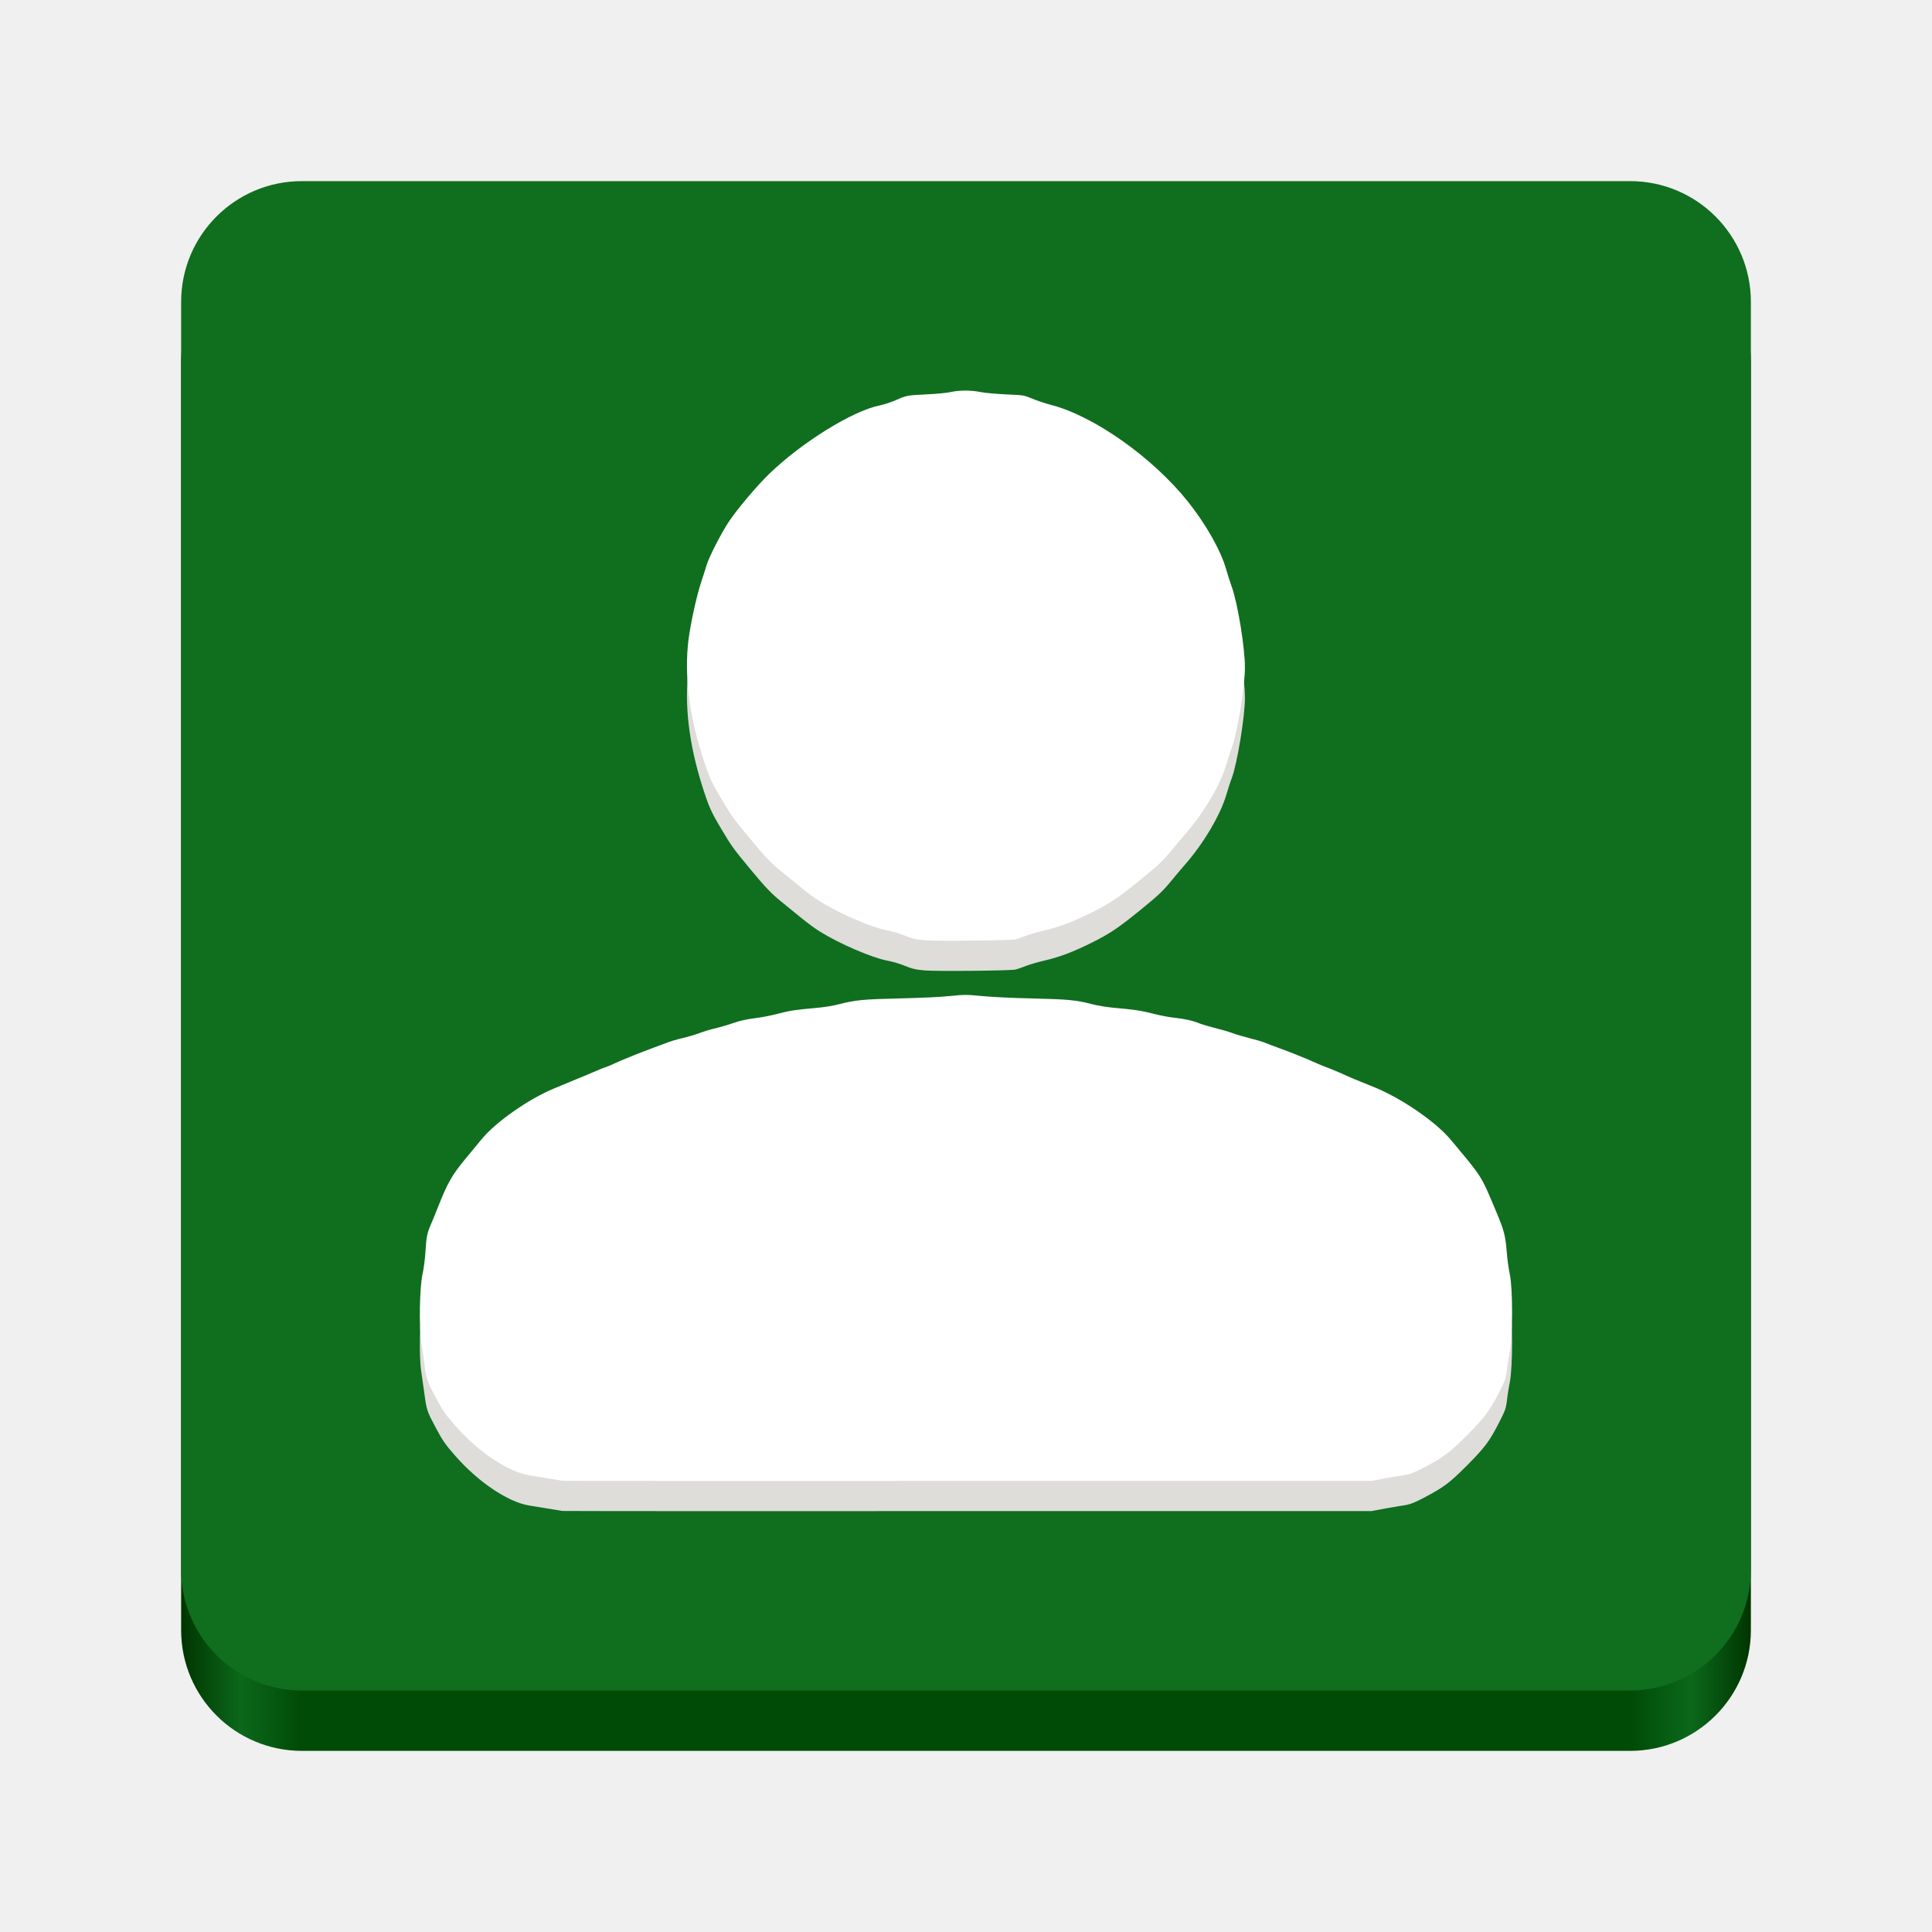
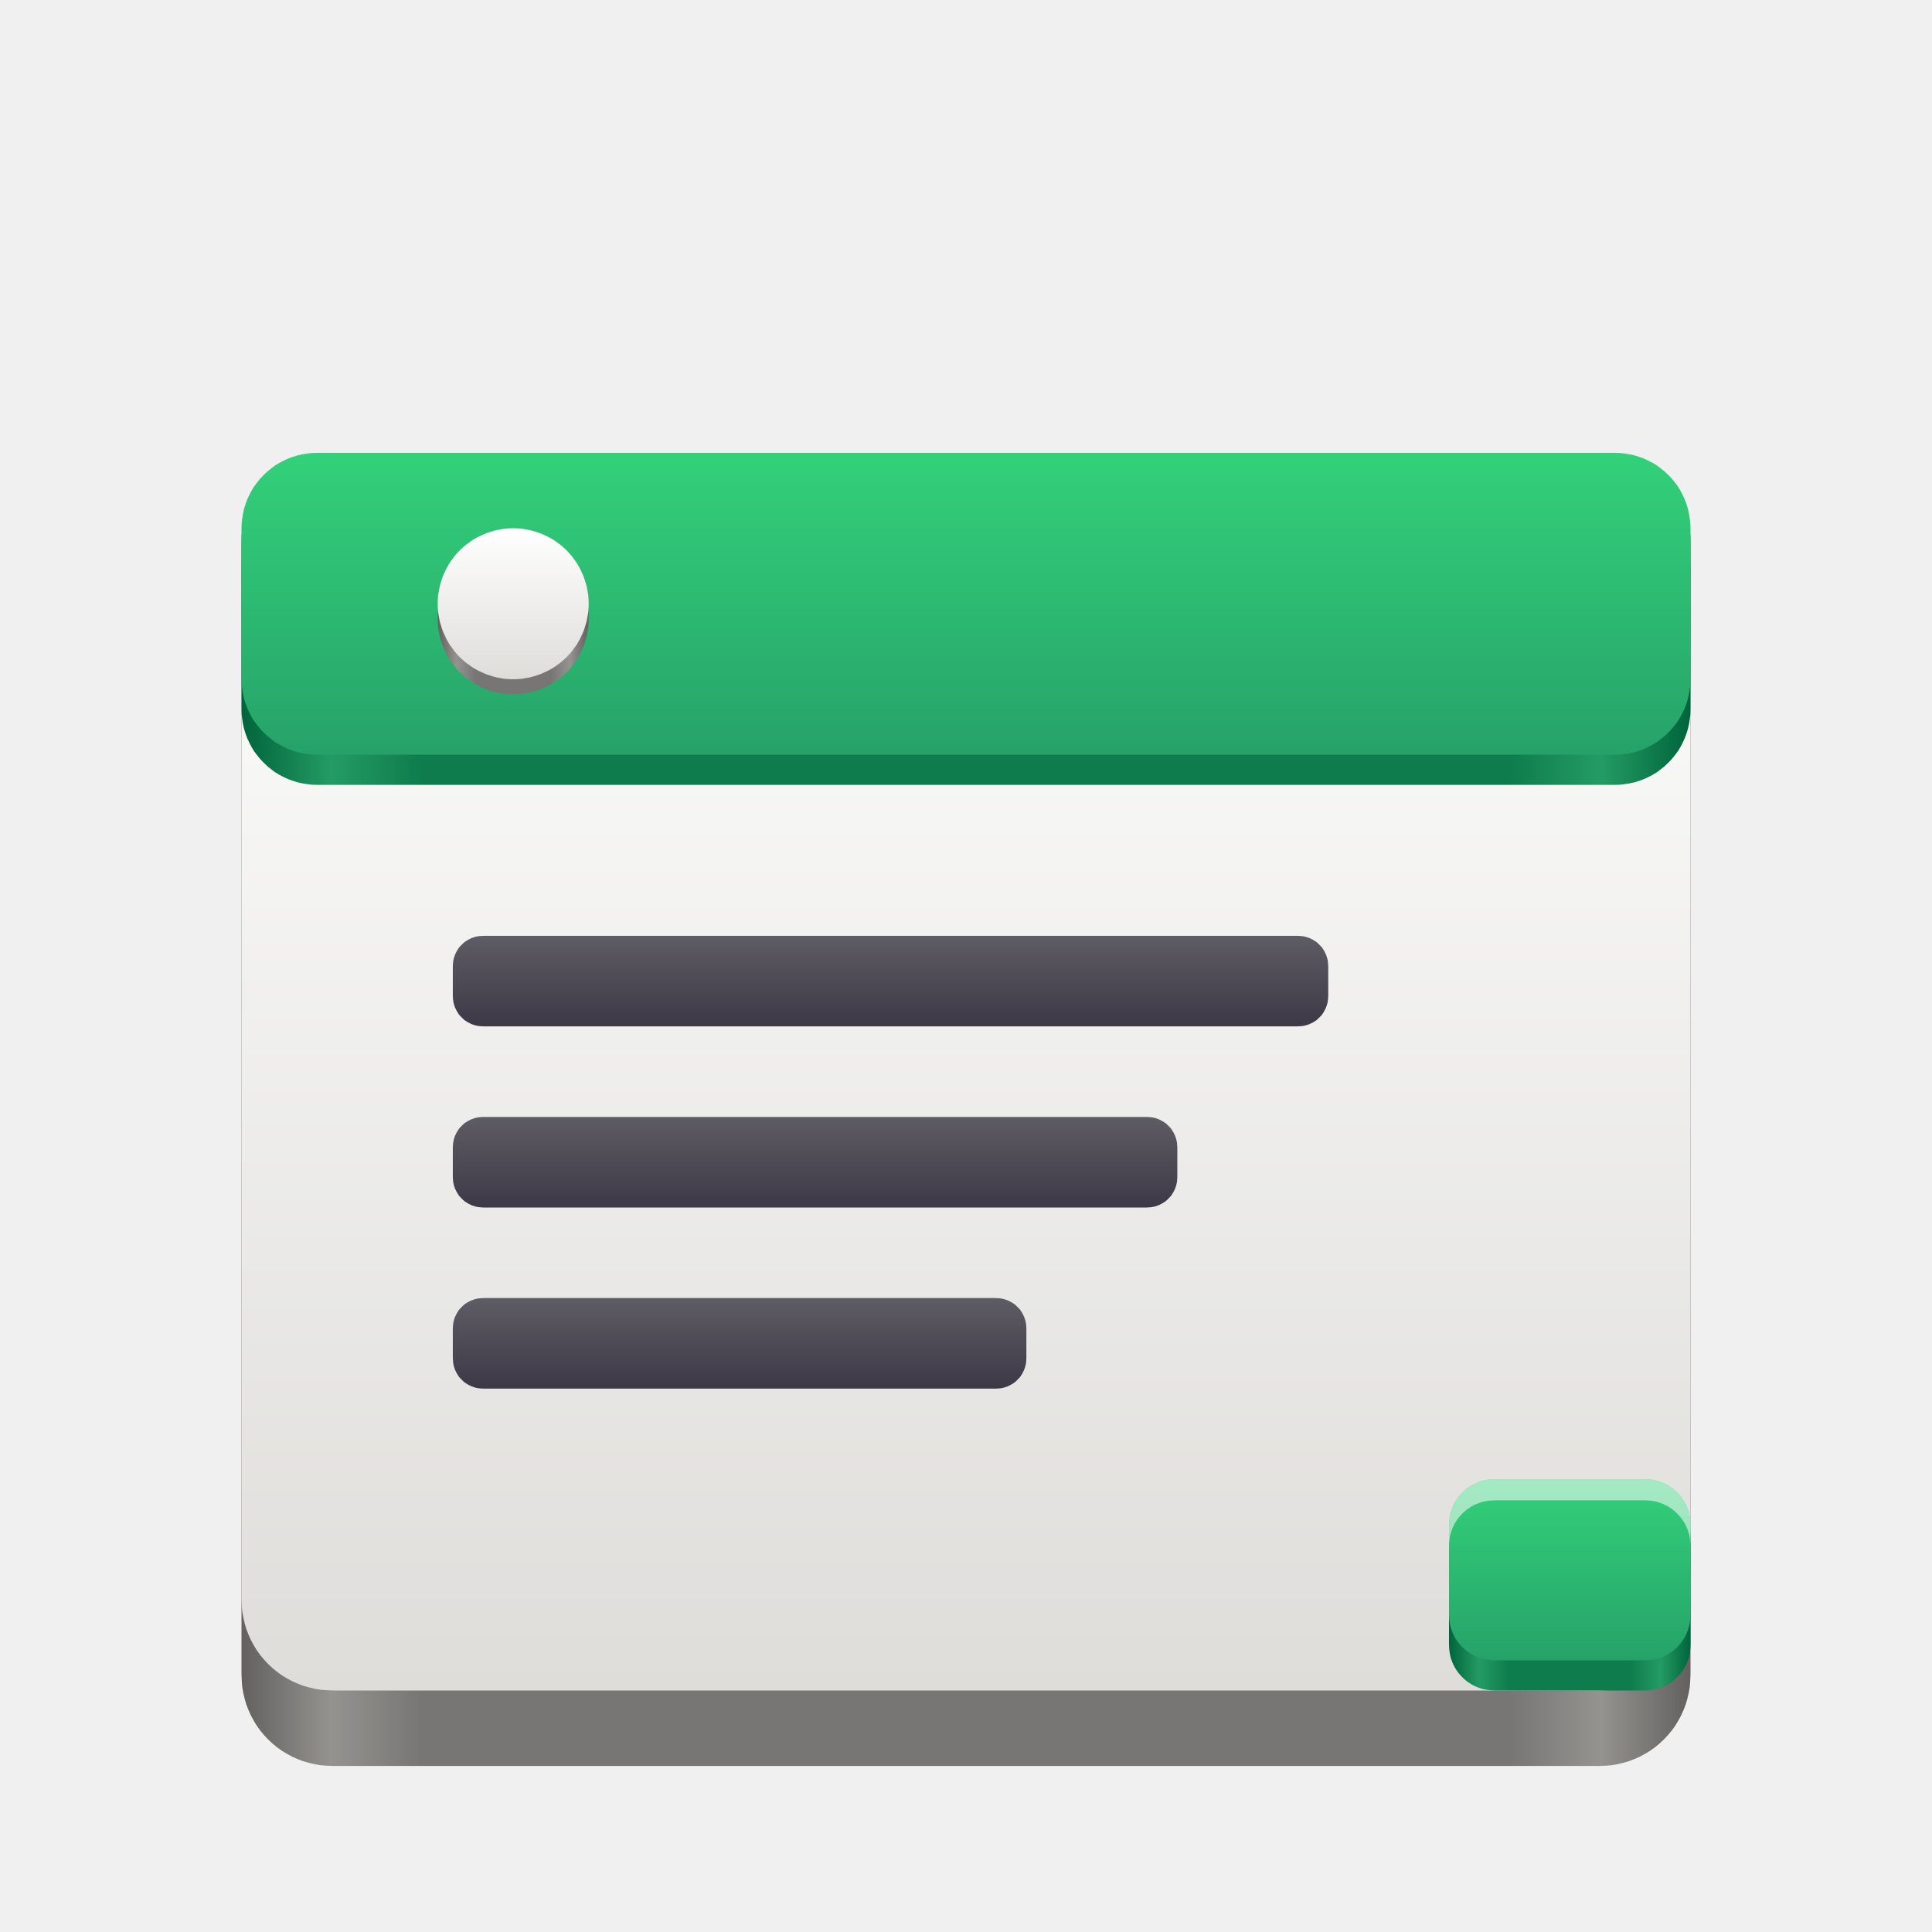
<svg xmlns="http://www.w3.org/2000/svg" width="128" height="128" viewBox="0 0 128 128">
  <defs>
-     <linearGradient id="g1" gradientUnits="userSpaceOnUse" x1="12" y1="0" x2="116" y2="0">
-       <stop offset="0" stop-color="#003500" />
-       <stop offset="0.038" stop-color="#0b681b" />
-       <stop offset="0.077" stop-color="#004b06" />
-       <stop offset="0.923" stop-color="#004b06" />
-       <stop offset="0.962" stop-color="#0b681b" />
-       <stop offset="1" stop-color="#003500" />
+     <linearGradient id="g1" gradientUnits="userSpaceOnUse" x1="16" y1="0" x2="112" y2="0">
+       <stop offset="0" stop-color="#62615f" />
+       <stop offset="0.062" stop-color="#949390" />
+       <stop offset="0.125" stop-color="#787674" />
+       <stop offset="0.875" stop-color="#787674" />
+       <stop offset="0.938" stop-color="#949390" />
+       <stop offset="1" stop-color="#62615f" />
+     </linearGradient>
+     <linearGradient id="g2" gradientUnits="userSpaceOnUse" x1="0" y1="30" x2="0" y2="112">
+       <stop offset="0" stop-color="#ffffff" />
+       <stop offset="1" stop-color="#deddda" />
+     </linearGradient>
+     <linearGradient id="g3" gradientUnits="userSpaceOnUse" x1="16" y1="0" x2="112" y2="0">
+       <stop offset="0" stop-color="#00643c" />
+       <stop offset="0.062" stop-color="#249b64" />
+       <stop offset="0.125" stop-color="#0e7c4d" />
+       <stop offset="0.875" stop-color="#0e7c4d" />
+       <stop offset="0.938" stop-color="#249b64" />
+       <stop offset="1" stop-color="#00643c" />
+     </linearGradient>
+     <linearGradient id="g4" gradientUnits="userSpaceOnUse" x1="0" y1="30" x2="0" y2="50">
+       <stop offset="0" stop-color="#33d17a" />
+       <stop offset="1" stop-color="#26a269" />
+     </linearGradient>
+     <linearGradient id="g5" gradientUnits="userSpaceOnUse" x1="29" y1="0" x2="39" y2="0">
+       <stop offset="0" stop-color="#62615f" />
+       <stop offset="0.125" stop-color="#949390" />
+       <stop offset="0.25" stop-color="#787674" />
+       <stop offset="0.75" stop-color="#787674" />
+       <stop offset="0.875" stop-color="#949390" />
+       <stop offset="1" stop-color="#62615f" />
+     </linearGradient>
+     <linearGradient id="g6" gradientUnits="userSpaceOnUse" x1="0" y1="35" x2="0" y2="45">
+       <stop offset="0" stop-color="#ffffff" />
+       <stop offset="1" stop-color="#deddda" />
+     </linearGradient>
+     <linearGradient id="g7" gradientUnits="userSpaceOnUse" x1="0" y1="62" x2="0" y2="68">
+       <stop offset="0" stop-color="#5e5c64" />
+       <stop offset="1" stop-color="#3d3846" />
+     </linearGradient>
+     <linearGradient id="g8" gradientUnits="userSpaceOnUse" x1="0" y1="74" x2="0" y2="80">
+       <stop offset="0" stop-color="#5e5c64" />
+       <stop offset="1" stop-color="#3d3846" />
+     </linearGradient>
+     <linearGradient id="g9" gradientUnits="userSpaceOnUse" x1="0" y1="86" x2="0" y2="92">
+       <stop offset="0" stop-color="#5e5c64" />
+       <stop offset="1" stop-color="#3d3846" />
+     </linearGradient>
+     <linearGradient id="g10" gradientUnits="userSpaceOnUse" x1="96" y1="0" x2="112" y2="0">
+       <stop offset="0" stop-color="#00643c" />
+       <stop offset="0.125" stop-color="#249b64" />
+       <stop offset="0.25" stop-color="#0e7c4d" />
+       <stop offset="0.75" stop-color="#0e7c4d" />
+       <stop offset="0.875" stop-color="#249b64" />
+       <stop offset="1" stop-color="#00643c" />
+     </linearGradient>
+     <linearGradient id="g11" gradientUnits="userSpaceOnUse" x1="0" y1="98" x2="0" y2="110">
+       <stop offset="0" stop-color="#33d17a" />
+       <stop offset="1" stop-color="#26a269" />
    </linearGradient>
  </defs>
-   <g id="plate">
-     <path id="plate-chin" d="M20 16H108A8 8 0 0 1 116 24V108A8 8 0 0 1 108 116H20A8 8 0 0 1 12 108V24A8 8 0 0 1 20 16Z" fill="url(#g1)" />
-     <path id="plate-face" d="M20 12H108A8 8 0 0 1 116 20V104A8 8 0 0 1 108 112H20A8 8 0 0 1 12 104V20A8 8 0 0 1 20 12Z" fill="#106e1f" />
-   </g>
-   <g id="mark">
-     <path id="mark-0-side" d="M37.255 100.104C37.068 100.075 35.823 99.869 35.048 99.741C33.656 99.516 31.675 98.182 30.165 96.456C29.479 95.672 29.331 95.456 28.841 94.534C28.292 93.505 28.263 93.407 28.125 92.387C28.057 91.916 27.959 91.24 27.91 90.886C27.753 89.906 27.802 87.288 27.988 86.444C28.067 86.101 28.155 85.444 28.184 84.974C28.243 83.973 28.302 83.679 28.547 83.12C28.645 82.895 28.841 82.434 28.969 82.091C29.684 80.296 29.92 79.884 30.891 78.708C31.175 78.374 31.616 77.825 31.881 77.511C32.822 76.344 35.039 74.795 36.745 74.099C37.137 73.932 37.716 73.697 38.019 73.569C38.323 73.452 38.873 73.216 39.245 73.059C39.618 72.893 40.03 72.726 40.167 72.687C40.304 72.638 40.52 72.55 40.657 72.481C40.991 72.314 42.569 71.677 43.168 71.461C43.442 71.363 43.864 71.206 44.119 71.108C44.374 71 44.854 70.863 45.188 70.784C45.531 70.706 46.041 70.559 46.325 70.451C46.609 70.343 47.11 70.186 47.443 70.118C47.767 70.039 48.296 69.882 48.62 69.765C49.031 69.627 49.453 69.529 49.992 69.461C50.414 69.412 51.071 69.284 51.444 69.186C52.356 68.951 52.679 68.902 53.895 68.794C54.601 68.735 55.16 68.647 55.641 68.519C56.69 68.255 57.161 68.205 59.622 68.147C60.926 68.117 62.299 68.058 62.917 67.99C63.917 67.892 64.015 67.892 65.054 67.99C65.662 68.049 67.123 68.127 68.329 68.147C70.752 68.205 71.291 68.255 72.311 68.519C72.713 68.627 73.34 68.725 73.752 68.764C75.105 68.882 75.586 68.951 76.39 69.157C76.841 69.274 77.488 69.402 77.831 69.431C78.528 69.51 79.018 69.618 79.498 69.814C79.675 69.882 80.146 70.02 80.538 70.118C80.93 70.216 81.44 70.363 81.665 70.451C81.901 70.539 82.411 70.686 82.793 70.784C83.185 70.883 83.617 71.01 83.744 71.059C83.882 71.118 84.313 71.285 84.725 71.432C85.47 71.696 86.627 72.167 87.294 72.471C87.5 72.559 87.804 72.687 87.98 72.746C88.147 72.804 88.53 72.971 88.834 73.099C89.383 73.354 90.059 73.638 91.001 74.011C92.795 74.726 95.08 76.286 96.09 77.482C98.257 80.071 98.09 79.816 99.14 82.306C99.649 83.522 99.738 83.856 99.826 84.944C99.865 85.434 99.953 86.101 100.032 86.444C100.228 87.356 100.228 90.504 100.032 91.563C99.953 91.946 99.865 92.514 99.836 92.818C99.767 93.318 99.728 93.446 99.326 94.23C98.679 95.495 98.394 95.878 97.198 97.084C96.021 98.261 95.688 98.515 94.315 99.241C93.756 99.535 93.433 99.663 93.148 99.712C92.932 99.741 92.324 99.849 91.805 99.937L90.854 100.114L64.133 100.114C49.434 100.124 37.343 100.114 37.255 100.104M61.25 64.293C60.622 64.234 60.455 64.195 59.798 63.93C59.543 63.832 59.083 63.695 58.788 63.646C57.769 63.45 55.641 62.538 54.346 61.734C54.032 61.547 53.464 61.126 53.072 60.802C52.679 60.478 52.111 60.018 51.807 59.772C51.101 59.204 50.718 58.802 49.63 57.488C48.551 56.183 48.453 56.036 47.776 54.899C47.1 53.761 46.972 53.477 46.521 52.065C45.648 49.3 45.335 46.701 45.609 44.426C45.747 43.328 46.129 41.573 46.443 40.602C46.58 40.2 46.747 39.67 46.815 39.435C47.002 38.857 47.757 37.366 48.276 36.582C48.845 35.728 50.14 34.189 50.963 33.395C53.111 31.316 56.474 29.227 58.269 28.864C58.582 28.796 59.063 28.639 59.328 28.521C60.053 28.198 60.112 28.188 61.367 28.129C62.034 28.099 62.73 28.031 62.995 27.972C63.593 27.844 64.299 27.844 64.956 27.972C65.241 28.031 66.005 28.099 66.653 28.129C67.81 28.178 67.82 28.178 68.369 28.403C68.663 28.531 69.251 28.727 69.673 28.835C72.517 29.59 76.351 32.306 78.684 35.209C79.881 36.709 80.871 38.445 81.234 39.71C81.322 40.033 81.489 40.543 81.597 40.847C81.999 41.945 82.479 44.897 82.479 46.211C82.489 47.437 81.979 50.506 81.626 51.506C81.518 51.771 81.361 52.281 81.254 52.634C80.871 53.967 79.734 55.889 78.518 57.272C78.253 57.576 77.871 58.027 77.665 58.282C77.017 59.066 76.792 59.282 75.527 60.312C74.066 61.498 73.507 61.871 72.281 62.479C71.114 63.057 70.222 63.401 69.251 63.626C68.83 63.724 68.271 63.881 68.016 63.979C67.771 64.077 67.437 64.195 67.29 64.234C66.957 64.313 62.073 64.362 61.25 64.293" fill="#deddda" fill-rule="evenodd" />
-     <path id="mark-0-face" d="M 37.255,98.104 C 37.068,98.075 35.823,97.869 35.048,97.741 C 33.656,97.516 31.675,96.182 30.165,94.456 C 29.479,93.672 29.331,93.456 28.841,92.534 C 28.292,91.505 28.263,91.407 28.125,90.387 C 28.057,89.916 27.959,89.24 27.91,88.886 C 27.753,87.906 27.802,85.288 27.988,84.444 C 28.067,84.101 28.155,83.444 28.184,82.974 C 28.243,81.973 28.302,81.679 28.547,81.12 C 28.645,80.895 28.841,80.434 28.969,80.091 C 29.684,78.296 29.92,77.884 30.891,76.708 C 31.175,76.374 31.616,75.825 31.881,75.511 C 32.822,74.344 35.039,72.795 36.745,72.099 C 37.137,71.932 37.716,71.697 38.019,71.569 C 38.323,71.452 38.873,71.216 39.245,71.059 C 39.618,70.893 40.03,70.726 40.167,70.687 C 40.304,70.638 40.52,70.55 40.657,70.481 C 40.991,70.314 42.569,69.677 43.168,69.461 C 43.442,69.363 43.864,69.206 44.119,69.108 C 44.374,69 44.854,68.863 45.188,68.784 C 45.531,68.706 46.041,68.559 46.325,68.451 C 46.609,68.343 47.11,68.186 47.443,68.118 C 47.767,68.039 48.296,67.882 48.62,67.765 C 49.031,67.627 49.453,67.529 49.992,67.461 C 50.414,67.412 51.071,67.284 51.444,67.186 C 52.356,66.951 52.679,66.902 53.895,66.794 C 54.601,66.735 55.16,66.647 55.641,66.519 C 56.69,66.255 57.161,66.205 59.622,66.147 C 60.926,66.117 62.299,66.058 62.917,65.99 C 63.917,65.892 64.015,65.892 65.054,65.99 C 65.662,66.049 67.123,66.127 68.329,66.147 C 70.752,66.205 71.291,66.255 72.311,66.519 C 72.713,66.627 73.34,66.725 73.752,66.764 C 75.105,66.882 75.586,66.951 76.39,67.157 C 76.841,67.274 77.488,67.402 77.831,67.431 C 78.528,67.51 79.018,67.618 79.498,67.814 C 79.675,67.882 80.146,68.02 80.538,68.118 C 80.93,68.216 81.44,68.363 81.665,68.451 C 81.901,68.539 82.411,68.686 82.793,68.784 C 83.185,68.883 83.617,69.01 83.744,69.059 C 83.882,69.118 84.313,69.285 84.725,69.432 C 85.47,69.696 86.627,70.167 87.294,70.471 C 87.5,70.559 87.804,70.687 87.98,70.746 C 88.147,70.804 88.53,70.971 88.834,71.099 C 89.383,71.354 90.059,71.638 91.001,72.011 C 92.795,72.726 95.08,74.286 96.09,75.482 C 98.257,78.071 98.09,77.816 99.14,80.306 C 99.649,81.522 99.738,81.856 99.826,82.944 C 99.865,83.434 99.953,84.101 100.032,84.444 C 100.228,85.356 100.228,88.504 100.032,89.563 C 99.953,89.946 99.865,90.514 99.836,90.818 C 99.767,91.318 99.728,91.446 99.326,92.23 C 98.679,93.495 98.394,93.878 97.198,95.084 C 96.021,96.261 95.688,96.515 94.315,97.241 C 93.756,97.535 93.433,97.663 93.148,97.712 C 92.932,97.741 92.324,97.849 91.805,97.937 L 90.854,98.114 L 64.133,98.114 C 49.434,98.124 37.343,98.114 37.255,98.104 M 61.25,62.293 C 60.622,62.234 60.455,62.195 59.798,61.93 C 59.543,61.832 59.083,61.695 58.788,61.646 C 57.769,61.45 55.641,60.538 54.346,59.734 C 54.032,59.547 53.464,59.126 53.072,58.802 C 52.679,58.478 52.111,58.018 51.807,57.772 C 51.101,57.204 50.718,56.802 49.63,55.488 C 48.551,54.183 48.453,54.036 47.776,52.899 C 47.1,51.761 46.972,51.477 46.521,50.065 C 45.648,47.3 45.335,44.701 45.609,42.426 C 45.747,41.328 46.129,39.573 46.443,38.602 C 46.58,38.2 46.747,37.67 46.815,37.435 C 47.002,36.857 47.757,35.366 48.276,34.582 C 48.845,33.728 50.14,32.189 50.963,31.395 C 53.111,29.316 56.474,27.227 58.269,26.864 C 58.582,26.796 59.063,26.639 59.328,26.521 C 60.053,26.198 60.112,26.188 61.367,26.129 C 62.034,26.099 62.73,26.031 62.995,25.972 C 63.593,25.844 64.299,25.844 64.956,25.972 C 65.241,26.031 66.005,26.099 66.653,26.129 C 67.81,26.178 67.82,26.178 68.369,26.403 C 68.663,26.531 69.251,26.727 69.673,26.835 C 72.517,27.59 76.351,30.306 78.684,33.209 C 79.881,34.709 80.871,36.445 81.234,37.71 C 81.322,38.033 81.489,38.543 81.597,38.847 C 81.999,39.945 82.479,42.897 82.479,44.211 C 82.489,45.437 81.979,48.506 81.626,49.506 C 81.518,49.771 81.361,50.281 81.254,50.634 C 80.871,51.967 79.734,53.889 78.518,55.272 C 78.253,55.576 77.871,56.027 77.665,56.282 C 77.017,57.066 76.792,57.282 75.527,58.312 C 74.066,59.498 73.507,59.871 72.281,60.479 C 71.114,61.057 70.222,61.401 69.251,61.626 C 68.83,61.724 68.271,61.881 68.016,61.979 C 67.771,62.077 67.437,62.195 67.29,62.234 C 66.957,62.313 62.073,62.362 61.25,62.293" fill="#ffffff" fill-rule="evenodd" />
-   </g>
+   <path id="card-side" d="M112.00 36.90L111.98 36.41L111.95 36.02L111.88 35.63L111.79 35.25L111.68 34.87L111.54 34.51L111.38 34.15L111.19 33.80L110.99 33.47L110.76 33.15L110.51 32.85L110.24 32.56L109.95 32.29L109.65 32.04L109.33 31.81L109.00 31.61L108.65 31.42L108.29 31.26L107.93 31.12L107.55 31.01L107.17 30.92L106.78 30.85L106.39 30.82L105.90 30.80L22.10 30.80L21.61 30.82L21.22 30.85L20.83 30.92L20.45 31.01L20.07 31.12L19.71 31.26L19.35 31.42L19.00 31.61L18.67 31.81L18.35 32.04L18.05 32.29L17.76 32.56L17.49 32.85L17.24 33.15L17.01 33.47L16.81 33.80L16.62 34.15L16.46 34.51L16.32 34.87L16.21 35.25L16.12 35.63L16.05 36.02L16.02 36.41L16.00 36.90L16.00 37.36L16.00 37.83L16.00 38.30L16.00 38.76L16.00 39.23L16.00 39.70L16.00 40.16L16.00 40.63L16.00 41.10L16.00 106.70L16.00 107.17L16.00 107.64L16.00 108.10L16.00 108.57L16.00 109.04L16.00 109.50L16.00 109.97L16.00 110.44L16.00 110.90L16.02 111.39L16.05 111.78L16.12 112.17L16.21 112.55L16.32 112.93L16.46 113.29L16.62 113.65L16.81 114.00L17.01 114.33L17.24 114.65L17.49 114.95L17.76 115.24L18.05 115.51L18.35 115.76L18.67 115.99L19.00 116.19L19.35 116.38L19.71 116.54L20.07 116.68L20.45 116.79L20.83 116.88L21.22 116.95L21.61 116.98L22.10 117.00L105.90 117.00L106.39 116.98L106.78 116.95L107.17 116.88L107.55 116.79L107.93 116.68L108.29 116.54L108.65 116.38L109.00 116.19L109.33 115.99L109.65 115.76L109.95 115.51L110.24 115.24L110.51 114.95L110.76 114.65L110.99 114.33L111.19 114.00L111.38 113.65L111.54 113.29L111.68 112.93L111.79 112.55L111.88 112.17L111.95 111.78L111.98 111.39L112.00 110.90L112.00 110.44L112.00 109.97L112.00 109.50L112.00 109.04L112.00 108.57L112.00 108.10L112.00 107.64L112.00 107.17L112.00 106.70L112.00 41.10L112.00 40.63L112.00 40.16L112.00 39.70L112.00 39.23L112.00 38.76L112.00 38.30L112.00 37.83L112.00 37.36Z" fill="url(#g1)" fill-rule="evenodd" />
+   <path id="card-face" d="M112.00 36.10L111.98 35.61L111.95 35.22L111.88 34.83L111.79 34.45L111.68 34.07L111.54 33.71L111.38 33.35L111.19 33.00L110.99 32.67L110.76 32.35L110.51 32.05L110.24 31.76L109.95 31.49L109.65 31.24L109.33 31.01L109.00 30.81L108.65 30.62L108.29 30.46L107.93 30.32L107.55 30.21L107.17 30.12L106.78 30.05L106.39 30.02L105.90 30.00L22.10 30.00L21.61 30.02L21.22 30.05L20.83 30.12L20.45 30.21L20.07 30.32L19.71 30.46L19.35 30.62L19.00 30.81L18.67 31.01L18.35 31.24L18.05 31.49L17.76 31.76L17.49 32.05L17.24 32.35L17.01 32.67L16.81 33.00L16.62 33.35L16.46 33.71L16.32 34.07L16.21 34.45L16.12 34.83L16.05 35.22L16.02 35.61L16.00 36.10L16.00 105.90L16.02 106.39L16.05 106.78L16.12 107.17L16.21 107.55L16.32 107.93L16.46 108.29L16.62 108.65L16.81 109.00L17.01 109.33L17.24 109.65L17.49 109.95L17.76 110.24L18.05 110.51L18.35 110.76L18.67 110.99L19.00 111.19L19.35 111.38L19.71 111.54L20.07 111.68L20.45 111.79L20.83 111.88L21.22 111.95L21.61 111.98L22.10 112.00L105.90 112.00L106.39 111.98L106.78 111.95L107.17 111.88L107.55 111.79L107.93 111.68L108.29 111.54L108.65 111.38L109.00 111.19L109.33 110.99L109.65 110.76L109.95 110.51L110.24 110.24L110.51 109.95L110.76 109.65L110.99 109.33L111.19 109.00L111.38 108.65L111.54 108.29L111.68 107.93L111.79 107.55L111.88 107.17L111.95 106.78L111.98 106.39L112.00 105.90Z" fill="url(#g2)" fill-rule="evenodd" />
+   <path id="card-toplight" d="M112.00 36.10L111.98 35.61L111.95 35.22L111.88 34.83L111.79 34.45L111.68 34.07L111.54 33.71L111.38 33.35L111.19 33.00L110.99 32.67L110.76 32.35L110.51 32.05L110.24 31.76L109.95 31.49L109.65 31.24L109.33 31.01L109.00 30.81L108.65 30.62L108.29 30.46L107.93 30.32L107.55 30.21L107.17 30.12L106.78 30.05L106.39 30.02L105.90 30.00L22.10 30.00L21.61 30.02L21.22 30.05L20.83 30.12L20.45 30.21L20.07 30.32L19.71 30.46L19.35 30.62L19.00 30.81L18.67 31.01L18.35 31.24L18.05 31.49L17.76 31.76L17.49 32.05L17.24 32.35L17.01 32.67L16.81 33.00L16.62 33.35L16.46 33.71L16.32 34.07L16.21 34.45L16.12 34.83L16.05 35.22L16.02 35.61L16.00 36.10L16.00 37.50L16.02 37.01L16.05 36.62L16.12 36.23L16.21 35.85L16.32 35.47L16.46 35.11L16.62 34.75L16.81 34.40L17.01 34.07L17.24 33.75L17.49 33.45L17.76 33.16L18.05 32.89L18.35 32.64L18.67 32.41L19.00 32.21L19.35 32.02L19.71 31.86L20.07 31.72L20.45 31.61L20.83 31.52L21.22 31.45L21.61 31.42L22.10 31.40L105.90 31.40L106.39 31.42L106.78 31.45L107.17 31.52L107.55 31.61L107.93 31.72L108.29 31.86L108.65 32.02L109.00 32.21L109.33 32.41L109.65 32.64L109.95 32.89L110.24 33.16L110.51 33.45L110.76 33.75L110.99 34.07L111.19 34.40L111.38 34.75L111.54 35.11L111.68 35.47L111.79 35.85L111.88 36.23L111.95 36.62L111.98 37.01L112.00 37.50Z" fill="#ffffff" opacity="0.55" fill-rule="evenodd" />
+   <path id="card-toplight" d="M112.00 36.10L111.98 35.61L111.95 35.22L111.88 34.83L111.79 34.45L111.68 34.07L111.54 33.71L111.38 33.35L111.19 33.00L110.99 32.67L110.76 32.35L110.51 32.05L110.24 31.76L109.95 31.49L109.65 31.24L109.33 31.01L109.00 30.81L108.65 30.62L108.29 30.46L107.93 30.32L107.55 30.21L107.17 30.12L106.78 30.05L106.39 30.02L105.90 30.00L22.10 30.00L21.61 30.02L21.22 30.05L20.83 30.12L20.45 30.21L20.07 30.32L19.71 30.46L19.35 30.62L19.00 30.81L18.67 31.01L18.35 31.24L18.05 31.49L17.76 31.76L17.49 32.05L17.24 32.35L17.01 32.67L16.81 33.00L16.62 33.35L16.46 33.71L16.32 34.07L16.21 34.45L16.12 34.83L16.05 35.22L16.02 35.61L16.00 36.10L16.00 37.60L16.02 37.11L16.05 36.72L16.12 36.33L16.21 35.95L16.32 35.57L16.46 35.21L16.62 34.85L16.81 34.50L17.01 34.17L17.24 33.85L17.49 33.55L17.76 33.26L18.05 32.99L18.35 32.74L18.67 32.51L19.00 32.31L19.35 32.12L19.71 31.96L20.07 31.82L20.45 31.71L20.83 31.62L21.22 31.55L21.61 31.52L22.10 31.50L105.90 31.50L106.39 31.52L106.78 31.55L107.17 31.62L107.55 31.71L107.93 31.82L108.29 31.96L108.65 32.12L109.00 32.31L109.33 32.51L109.65 32.74L109.95 32.99L110.24 33.26L110.51 33.55L110.76 33.85L110.99 34.17L111.19 34.50L111.38 34.85L111.54 35.21L111.68 35.57L111.79 35.95L111.88 36.33L111.95 36.72L111.98 37.11L112.00 37.60Z" fill="#ffffff" opacity="0.6" fill-rule="evenodd" />
+   <path id="header-side" d="M112.00 35.88L111.99 35.47L111.95 35.15L111.90 34.83L111.83 34.51L111.73 34.19L111.62 33.89L111.48 33.59L111.33 33.30L111.16 33.02L110.96 32.76L110.76 32.51L110.53 32.27L110.29 32.04L110.04 31.84L109.78 31.64L109.50 31.47L109.21 31.32L108.91 31.18L108.61 31.07L108.29 30.97L107.97 30.90L107.65 30.85L107.33 30.81L106.92 30.80L21.08 30.80L20.67 30.81L20.35 30.85L20.03 30.90L19.71 30.97L19.39 31.07L19.09 31.18L18.79 31.32L18.50 31.47L18.22 31.64L17.96 31.84L17.71 32.04L17.47 32.27L17.24 32.51L17.04 32.76L16.84 33.02L16.67 33.30L16.52 33.59L16.38 33.89L16.27 34.19L16.17 34.51L16.10 34.83L16.05 35.15L16.01 35.47L16.00 35.88L16.00 36.02L16.00 36.15L16.00 36.28L16.00 36.42L16.00 36.55L16.00 36.68L16.00 36.82L16.00 36.95L16.00 37.08L16.00 45.72L16.00 45.85L16.00 45.98L16.00 46.12L16.00 46.25L16.00 46.38L16.00 46.52L16.00 46.65L16.00 46.78L16.00 46.92L16.01 47.33L16.05 47.65L16.10 47.97L16.17 48.29L16.27 48.61L16.38 48.91L16.52 49.21L16.67 49.50L16.84 49.78L17.04 50.04L17.24 50.29L17.47 50.53L17.71 50.76L17.96 50.96L18.22 51.16L18.50 51.33L18.79 51.48L19.09 51.62L19.39 51.73L19.71 51.83L20.03 51.90L20.35 51.95L20.67 51.99L21.08 52.00L106.92 52.00L107.33 51.99L107.65 51.95L107.97 51.90L108.29 51.83L108.61 51.73L108.91 51.62L109.21 51.48L109.50 51.33L109.78 51.16L110.04 50.96L110.29 50.76L110.53 50.53L110.76 50.29L110.96 50.04L111.16 49.78L111.33 49.50L111.48 49.21L111.62 48.91L111.73 48.61L111.83 48.29L111.90 47.97L111.95 47.65L111.99 47.33L112.00 46.92L112.00 46.78L112.00 46.65L112.00 46.52L112.00 46.38L112.00 46.25L112.00 46.12L112.00 45.98L112.00 45.85L112.00 45.72L112.00 37.08L112.00 36.95L112.00 36.82L112.00 36.68L112.00 36.55L112.00 36.42L112.00 36.28L112.00 36.15L112.00 36.02Z" fill="url(#g3)" fill-rule="evenodd" />
+   <path id="header-face" d="M112.00 35.08L111.99 34.67L111.95 34.35L111.90 34.03L111.83 33.71L111.73 33.39L111.62 33.09L111.48 32.79L111.33 32.50L111.16 32.22L110.96 31.96L110.76 31.71L110.53 31.47L110.29 31.24L110.04 31.04L109.78 30.84L109.50 30.67L109.21 30.52L108.91 30.38L108.61 30.27L108.29 30.17L107.97 30.10L107.65 30.05L107.33 30.01L106.92 30.00L21.08 30.00L20.67 30.01L20.35 30.05L20.03 30.10L19.71 30.17L19.39 30.27L19.09 30.38L18.79 30.52L18.50 30.67L18.22 30.84L17.96 31.04L17.71 31.24L17.47 31.47L17.24 31.71L17.04 31.96L16.84 32.22L16.67 32.50L16.52 32.79L16.38 33.09L16.27 33.39L16.17 33.71L16.10 34.03L16.05 34.35L16.01 34.67L16.00 35.08L16.00 44.92L16.01 45.33L16.05 45.65L16.10 45.97L16.17 46.29L16.27 46.61L16.38 46.91L16.52 47.21L16.67 47.50L16.84 47.78L17.04 48.04L17.24 48.29L17.47 48.53L17.71 48.76L17.96 48.96L18.22 49.16L18.50 49.33L18.79 49.48L19.09 49.62L19.39 49.73L19.71 49.83L20.03 49.90L20.35 49.95L20.67 49.99L21.08 50.00L106.92 50.00L107.33 49.99L107.65 49.95L107.97 49.90L108.29 49.83L108.61 49.73L108.91 49.62L109.21 49.48L109.50 49.33L109.78 49.16L110.04 48.96L110.29 48.76L110.53 48.53L110.76 48.29L110.96 48.04L111.16 47.78L111.33 47.50L111.48 47.21L111.62 46.91L111.73 46.61L111.83 46.29L111.90 45.97L111.95 45.65L111.99 45.33L112.00 44.92Z" fill="url(#g4)" fill-rule="evenodd" />
+   <path id="seal-side" d="M39.00 40.80L39.00 40.64L38.99 40.47L38.98 40.31L38.96 40.15L38.93 39.99L38.90 39.82L38.87 39.66L38.83 39.51L38.78 39.35L38.73 39.19L38.68 39.04L38.62 38.89L38.55 38.74L38.48 38.59L38.41 38.44L38.33 38.30L38.25 38.16L38.16 38.02L38.06 37.89L37.97 37.76L37.87 37.63L37.76 37.50L37.65 37.38L37.54 37.26L37.42 37.15L37.30 37.04L37.17 36.93L37.04 36.83L36.91 36.74L36.78 36.64L36.64 36.55L36.50 36.47L36.36 36.39L36.21 36.32L36.06 36.25L35.91 36.18L35.76 36.12L35.61 36.07L35.45 36.02L35.29 35.97L35.14 35.93L34.98 35.90L34.81 35.87L34.65 35.84L34.49 35.82L34.33 35.81L34.16 35.80L34.00 35.80L33.84 35.80L33.67 35.81L33.51 35.82L33.35 35.84L33.19 35.87L33.02 35.90L32.86 35.93L32.71 35.97L32.55 36.02L32.39 36.07L32.24 36.12L32.09 36.18L31.94 36.25L31.79 36.32L31.64 36.39L31.50 36.47L31.36 36.55L31.22 36.64L31.09 36.74L30.96 36.83L30.83 36.93L30.70 37.04L30.58 37.15L30.46 37.26L30.35 37.38L30.24 37.50L30.13 37.63L30.03 37.76L29.94 37.89L29.84 38.02L29.75 38.16L29.67 38.30L29.59 38.44L29.52 38.59L29.45 38.74L29.38 38.89L29.32 39.04L29.27 39.19L29.22 39.35L29.17 39.51L29.13 39.66L29.10 39.82L29.07 39.99L29.04 40.15L29.02 40.31L29.01 40.47L29.00 40.64L29.00 40.80L29.00 40.81L29.00 40.82L29.00 40.83L29.00 40.84L29.00 40.86L29.00 40.87L29.00 40.88L29.00 40.89L29.00 40.90L29.00 40.91L29.00 40.92L29.00 40.93L29.00 40.94L29.00 40.96L29.00 40.97L29.00 40.98L29.00 40.99L29.00 41.00L29.00 41.16L29.01 41.33L29.02 41.49L29.04 41.65L29.07 41.81L29.10 41.98L29.13 42.14L29.17 42.29L29.22 42.45L29.27 42.61L29.32 42.76L29.38 42.91L29.45 43.06L29.52 43.21L29.59 43.36L29.67 43.50L29.75 43.64L29.84 43.78L29.94 43.91L30.03 44.04L30.13 44.17L30.24 44.30L30.35 44.42L30.46 44.54L30.58 44.65L30.70 44.76L30.83 44.87L30.96 44.97L31.09 45.06L31.22 45.16L31.36 45.25L31.50 45.33L31.64 45.41L31.79 45.48L31.94 45.55L32.09 45.62L32.24 45.68L32.39 45.73L32.55 45.78L32.71 45.83L32.86 45.87L33.02 45.90L33.19 45.93L33.35 45.96L33.51 45.98L33.67 45.99L33.84 46.00L34.00 46.00L34.16 46.00L34.33 45.99L34.49 45.98L34.65 45.96L34.81 45.93L34.98 45.90L35.14 45.87L35.29 45.83L35.45 45.78L35.61 45.73L35.76 45.68L35.91 45.62L36.06 45.55L36.21 45.48L36.36 45.41L36.50 45.33L36.64 45.25L36.78 45.16L36.91 45.06L37.04 44.97L37.17 44.87L37.30 44.76L37.42 44.65L37.54 44.54L37.65 44.42L37.76 44.30L37.87 44.17L37.97 44.04L38.06 43.91L38.16 43.78L38.25 43.64L38.33 43.50L38.41 43.36L38.48 43.21L38.55 43.06L38.62 42.91L38.68 42.76L38.73 42.61L38.78 42.45L38.83 42.29L38.87 42.14L38.90 41.98L38.93 41.81L38.96 41.65L38.98 41.49L38.99 41.33L39.00 41.16L39.00 41.00L39.00 40.99L39.00 40.98L39.00 40.97L39.00 40.96L39.00 40.94L39.00 40.93L39.00 40.92L39.00 40.91L39.00 40.90L39.00 40.89L39.00 40.88L39.00 40.87L39.00 40.86L39.00 40.84L39.00 40.83L39.00 40.82L39.00 40.81Z" fill="url(#g5)" fill-rule="evenodd" />
+   <path id="seal-face" d="M39.00 40.00L39.00 39.84L38.99 39.67L38.98 39.51L38.96 39.35L38.93 39.19L38.90 39.02L38.87 38.86L38.83 38.71L38.78 38.55L38.73 38.39L38.68 38.24L38.62 38.09L38.55 37.94L38.48 37.79L38.41 37.64L38.33 37.50L38.25 37.36L38.16 37.22L38.06 37.09L37.97 36.96L37.87 36.83L37.76 36.70L37.65 36.58L37.54 36.46L37.42 36.35L37.30 36.24L37.17 36.13L37.04 36.03L36.91 35.94L36.78 35.84L36.64 35.75L36.50 35.67L36.36 35.59L36.21 35.52L36.06 35.45L35.91 35.38L35.76 35.32L35.61 35.27L35.45 35.22L35.29 35.17L35.14 35.13L34.98 35.10L34.81 35.07L34.65 35.04L34.49 35.02L34.33 35.01L34.16 35.00L34.00 35.00L33.84 35.00L33.67 35.01L33.51 35.02L33.35 35.04L33.19 35.07L33.02 35.10L32.86 35.13L32.71 35.17L32.55 35.22L32.39 35.27L32.24 35.32L32.09 35.38L31.94 35.45L31.79 35.52L31.64 35.59L31.50 35.67L31.36 35.75L31.22 35.84L31.09 35.94L30.96 36.03L30.83 36.13L30.70 36.24L30.58 36.35L30.46 36.46L30.35 36.58L30.24 36.70L30.13 36.83L30.03 36.96L29.94 37.09L29.84 37.22L29.75 37.36L29.67 37.50L29.59 37.64L29.52 37.79L29.45 37.94L29.38 38.09L29.32 38.24L29.27 38.39L29.22 38.55L29.17 38.71L29.13 38.86L29.10 39.02L29.07 39.19L29.04 39.35L29.02 39.51L29.01 39.67L29.00 39.84L29.00 40.00L29.00 40.16L29.01 40.33L29.02 40.49L29.04 40.65L29.07 40.81L29.10 40.98L29.13 41.14L29.17 41.29L29.22 41.45L29.27 41.61L29.32 41.76L29.38 41.91L29.45 42.06L29.52 42.21L29.59 42.36L29.67 42.50L29.75 42.64L29.84 42.78L29.94 42.91L30.03 43.04L30.13 43.17L30.24 43.30L30.35 43.42L30.46 43.54L30.58 43.65L30.70 43.76L30.83 43.87L30.96 43.97L31.09 44.06L31.22 44.16L31.36 44.25L31.50 44.33L31.64 44.41L31.79 44.48L31.94 44.55L32.09 44.62L32.24 44.68L32.39 44.73L32.55 44.78L32.71 44.83L32.86 44.87L33.02 44.90L33.19 44.93L33.35 44.96L33.51 44.98L33.67 44.99L33.84 45.00L34.00 45.00L34.16 45.00L34.33 44.99L34.49 44.98L34.65 44.96L34.81 44.93L34.98 44.90L35.14 44.87L35.29 44.83L35.45 44.78L35.61 44.73L35.76 44.68L35.91 44.62L36.06 44.55L36.21 44.48L36.36 44.41L36.50 44.33L36.64 44.25L36.78 44.16L36.91 44.06L37.04 43.97L37.17 43.87L37.30 43.76L37.42 43.65L37.54 43.54L37.65 43.42L37.76 43.30L37.87 43.17L37.97 43.04L38.06 42.91L38.16 42.78L38.25 42.64L38.33 42.50L38.41 42.36L38.48 42.21L38.55 42.06L38.62 41.91L38.68 41.76L38.73 41.61L38.78 41.45L38.83 41.29L38.87 41.14L38.90 40.98L38.93 40.81L38.96 40.65L38.98 40.49L38.99 40.33L39.00 40.16Z" fill="url(#g6)" fill-rule="evenodd" />
+   <path id="line0-face" d="M88.00 64.03L87.99 63.87L87.98 63.74L87.96 63.61L87.93 63.48L87.89 63.36L87.85 63.24L87.79 63.12L87.73 63.00L87.66 62.89L87.59 62.78L87.50 62.68L87.41 62.59L87.32 62.50L87.22 62.41L87.11 62.34L87.00 62.27L86.88 62.21L86.76 62.15L86.64 62.11L86.52 62.07L86.39 62.04L86.26 62.02L86.13 62.01L85.97 62.00L32.03 62.00L31.87 62.01L31.74 62.02L31.61 62.04L31.48 62.07L31.36 62.11L31.24 62.15L31.12 62.21L31.00 62.27L30.89 62.34L30.78 62.41L30.68 62.50L30.59 62.59L30.50 62.68L30.41 62.78L30.34 62.89L30.27 63.00L30.21 63.12L30.15 63.24L30.11 63.36L30.07 63.48L30.04 63.61L30.02 63.74L30.01 63.87L30.00 64.03L30.00 65.97L30.01 66.13L30.02 66.26L30.04 66.39L30.07 66.52L30.11 66.64L30.15 66.76L30.21 66.88L30.27 67.00L30.34 67.11L30.41 67.22L30.50 67.32L30.59 67.41L30.68 67.50L30.78 67.59L30.89 67.66L31.00 67.73L31.12 67.79L31.24 67.85L31.36 67.89L31.48 67.93L31.61 67.96L31.74 67.98L31.87 67.99L32.03 68.00L85.97 68.00L86.13 67.99L86.26 67.98L86.39 67.96L86.52 67.93L86.64 67.89L86.76 67.85L86.88 67.79L87.00 67.73L87.11 67.66L87.22 67.59L87.32 67.50L87.41 67.41L87.50 67.32L87.59 67.22L87.66 67.11L87.73 67.00L87.79 66.88L87.85 66.76L87.89 66.64L87.93 66.52L87.96 66.39L87.98 66.26L87.99 66.13L88.00 65.97Z" fill="url(#g7)" fill-rule="evenodd" />
+   <path id="line1-face" d="M78.00 76.03L77.99 75.87L77.98 75.74L77.96 75.61L77.93 75.48L77.89 75.36L77.85 75.24L77.79 75.12L77.73 75.00L77.66 74.89L77.59 74.78L77.50 74.68L77.41 74.59L77.32 74.50L77.22 74.41L77.11 74.34L77.00 74.27L76.88 74.21L76.76 74.15L76.64 74.11L76.52 74.07L76.39 74.04L76.26 74.02L76.13 74.01L75.97 74.00L32.03 74.00L31.87 74.01L31.74 74.02L31.61 74.04L31.48 74.07L31.36 74.11L31.24 74.15L31.12 74.21L31.00 74.27L30.89 74.34L30.78 74.41L30.68 74.50L30.59 74.59L30.50 74.68L30.41 74.78L30.34 74.89L30.27 75.00L30.21 75.12L30.15 75.24L30.11 75.36L30.07 75.48L30.04 75.61L30.02 75.74L30.01 75.87L30.00 76.03L30.00 77.97L30.01 78.13L30.02 78.26L30.04 78.39L30.07 78.52L30.11 78.64L30.15 78.76L30.21 78.88L30.27 79.00L30.34 79.11L30.41 79.22L30.50 79.32L30.59 79.41L30.68 79.50L30.78 79.59L30.89 79.66L31.00 79.73L31.12 79.79L31.24 79.85L31.36 79.89L31.48 79.93L31.61 79.96L31.74 79.98L31.87 79.99L32.03 80.00L75.97 80.00L76.13 79.99L76.26 79.98L76.39 79.96L76.52 79.93L76.64 79.89L76.76 79.85L76.88 79.79L77.00 79.73L77.11 79.66L77.22 79.59L77.32 79.50L77.41 79.41L77.50 79.32L77.59 79.22L77.66 79.11L77.73 79.00L77.79 78.88L77.85 78.76L77.89 78.64L77.93 78.52L77.96 78.39L77.98 78.26L77.99 78.13L78.00 77.97Z" fill="url(#g8)" fill-rule="evenodd" />
+   <path id="line2-face" d="M68.00 88.03L67.99 87.87L67.98 87.74L67.96 87.61L67.93 87.48L67.89 87.36L67.85 87.24L67.79 87.12L67.73 87.00L67.66 86.89L67.59 86.78L67.50 86.68L67.41 86.59L67.32 86.50L67.22 86.41L67.11 86.34L67.00 86.27L66.88 86.21L66.76 86.15L66.64 86.11L66.52 86.07L66.39 86.04L66.26 86.02L66.13 86.01L65.97 86.00L32.03 86.00L31.87 86.01L31.74 86.02L31.61 86.04L31.48 86.07L31.36 86.11L31.24 86.15L31.12 86.21L31.00 86.27L30.89 86.34L30.78 86.41L30.68 86.50L30.59 86.59L30.50 86.68L30.41 86.78L30.34 86.89L30.27 87.00L30.21 87.12L30.15 87.24L30.11 87.36L30.07 87.48L30.04 87.61L30.02 87.74L30.01 87.87L30.00 88.03L30.00 89.97L30.01 90.13L30.02 90.26L30.04 90.39L30.07 90.52L30.11 90.64L30.15 90.76L30.21 90.88L30.27 91.00L30.34 91.11L30.41 91.22L30.50 91.32L30.59 91.41L30.68 91.50L30.78 91.59L30.89 91.66L31.00 91.73L31.12 91.79L31.24 91.85L31.36 91.89L31.48 91.93L31.61 91.96L31.74 91.98L31.87 91.99L32.03 92.00L65.97 92.00L66.13 91.99L66.26 91.98L66.39 91.96L66.52 91.93L66.64 91.89L66.76 91.85L66.88 91.79L67.00 91.73L67.11 91.66L67.22 91.59L67.32 91.50L67.41 91.41L67.50 91.32L67.59 91.22L67.66 91.11L67.73 91.00L67.79 90.88L67.85 90.76L67.89 90.64L67.93 90.52L67.96 90.39L67.98 90.26L67.99 90.13L68.00 89.97Z" fill="url(#g9)" fill-rule="evenodd" />
+   <path id="tab-side" d="M112.00 101.85L111.99 101.60L111.97 101.41L111.94 101.22L111.90 101.02L111.84 100.84L111.77 100.65L111.69 100.47L111.60 100.30L111.49 100.13L111.38 99.97L111.25 99.82L111.12 99.68L110.98 99.55L110.83 99.42L110.67 99.31L110.50 99.20L110.33 99.11L110.15 99.03L109.96 98.96L109.78 98.90L109.58 98.86L109.39 98.83L109.20 98.81L108.95 98.80L99.05 98.80L98.80 98.81L98.61 98.83L98.42 98.86L98.22 98.90L98.04 98.96L97.85 99.03L97.67 99.11L97.50 99.20L97.33 99.31L97.17 99.42L97.02 99.55L96.88 99.68L96.75 99.82L96.62 99.97L96.51 100.13L96.40 100.30L96.31 100.47L96.23 100.65L96.16 100.84L96.10 101.02L96.06 101.22L96.03 101.41L96.01 101.60L96.00 101.85L96.00 101.98L96.00 102.12L96.00 102.25L96.00 102.38L96.00 102.52L96.00 102.65L96.00 102.78L96.00 102.92L96.00 103.05L96.00 107.75L96.00 107.88L96.00 108.02L96.00 108.15L96.00 108.28L96.00 108.42L96.00 108.55L96.00 108.68L96.00 108.82L96.00 108.95L96.01 109.20L96.03 109.39L96.06 109.58L96.10 109.78L96.16 109.96L96.23 110.15L96.31 110.33L96.40 110.50L96.51 110.67L96.62 110.83L96.75 110.98L96.88 111.12L97.02 111.25L97.17 111.38L97.33 111.49L97.50 111.60L97.67 111.69L97.85 111.77L98.04 111.84L98.22 111.90L98.42 111.94L98.61 111.97L98.80 111.99L99.05 112.00L108.95 112.00L109.20 111.99L109.39 111.97L109.58 111.94L109.78 111.90L109.96 111.84L110.15 111.77L110.33 111.69L110.50 111.60L110.67 111.49L110.83 111.38L110.98 111.25L111.12 111.12L111.25 110.98L111.38 110.83L111.49 110.67L111.60 110.50L111.69 110.33L111.77 110.15L111.84 109.96L111.90 109.78L111.94 109.58L111.97 109.39L111.99 109.20L112.00 108.95L112.00 108.82L112.00 108.68L112.00 108.55L112.00 108.42L112.00 108.28L112.00 108.15L112.00 108.02L112.00 107.88L112.00 107.75L112.00 103.05L112.00 102.92L112.00 102.78L112.00 102.65L112.00 102.52L112.00 102.38L112.00 102.25L112.00 102.12L112.00 101.98Z" fill="url(#g10)" fill-rule="evenodd" />
+   <path id="tab-face" d="M112.00 101.05L111.99 100.80L111.97 100.61L111.94 100.42L111.90 100.22L111.84 100.04L111.77 99.85L111.69 99.67L111.60 99.50L111.49 99.33L111.38 99.17L111.25 99.02L111.12 98.88L110.98 98.75L110.83 98.62L110.67 98.51L110.50 98.40L110.33 98.31L110.15 98.23L109.96 98.16L109.78 98.10L109.58 98.06L109.39 98.03L109.20 98.01L108.95 98.00L99.05 98.00L98.80 98.01L98.61 98.03L98.42 98.06L98.22 98.10L98.04 98.16L97.85 98.23L97.67 98.31L97.50 98.40L97.33 98.51L97.17 98.62L97.02 98.75L96.88 98.88L96.75 99.02L96.62 99.17L96.51 99.33L96.40 99.50L96.31 99.67L96.23 99.85L96.16 100.04L96.10 100.22L96.06 100.42L96.03 100.61L96.01 100.80L96.00 101.05L96.00 106.95L96.01 107.20L96.03 107.39L96.06 107.58L96.10 107.78L96.16 107.96L96.23 108.15L96.31 108.33L96.40 108.50L96.51 108.67L96.62 108.83L96.75 108.98L96.88 109.12L97.02 109.25L97.17 109.38L97.33 109.49L97.50 109.60L97.67 109.69L97.85 109.77L98.04 109.84L98.22 109.90L98.42 109.94L98.61 109.97L98.80 109.99L99.05 110.00L108.95 110.00L109.20 109.99L109.39 109.97L109.58 109.94L109.78 109.90L109.96 109.84L110.15 109.77L110.33 109.69L110.50 109.60L110.67 109.49L110.83 109.38L110.98 109.25L111.12 109.12L111.25 108.98L111.38 108.83L111.49 108.67L111.60 108.50L111.69 108.33L111.77 108.15L111.84 107.96L111.90 107.78L111.94 107.58L111.97 107.39L111.99 107.20L112.00 106.95Z" fill="url(#g11)" fill-rule="evenodd" />
+   <path id="tab-toplight" d="M112.00 101.05L111.99 100.80L111.97 100.61L111.94 100.42L111.90 100.22L111.84 100.04L111.77 99.85L111.69 99.67L111.60 99.50L111.49 99.33L111.38 99.17L111.25 99.02L111.12 98.88L110.98 98.75L110.83 98.62L110.67 98.51L110.50 98.40L110.33 98.31L110.15 98.23L109.96 98.16L109.78 98.10L109.58 98.06L109.39 98.03L109.20 98.01L108.95 98.00L99.05 98.00L98.80 98.01L98.61 98.03L98.42 98.06L98.22 98.10L98.04 98.16L97.85 98.23L97.67 98.31L97.50 98.40L97.33 98.51L97.17 98.62L97.02 98.75L96.88 98.88L96.75 99.02L96.62 99.17L96.51 99.33L96.40 99.50L96.31 99.67L96.23 99.85L96.16 100.04L96.10 100.22L96.06 100.42L96.03 100.61L96.01 100.80L96.00 101.05L96.00 102.45L96.01 102.20L96.03 102.01L96.06 101.82L96.10 101.62L96.16 101.44L96.23 101.25L96.31 101.07L96.40 100.90L96.51 100.73L96.62 100.57L96.75 100.42L96.88 100.28L97.02 100.15L97.17 100.02L97.33 99.91L97.50 99.80L97.67 99.71L97.85 99.63L98.04 99.56L98.22 99.50L98.42 99.46L98.61 99.43L98.80 99.41L99.05 99.40L108.95 99.40L109.20 99.41L109.39 99.43L109.58 99.46L109.78 99.50L109.96 99.56L110.15 99.63L110.33 99.71L110.50 99.80L110.67 99.91L110.83 100.02L110.98 100.15L111.12 100.28L111.25 100.42L111.38 100.57L111.49 100.73L111.60 100.90L111.69 101.07L111.77 101.25L111.84 101.44L111.90 101.62L111.94 101.82L111.97 102.01L111.99 102.20L112.00 102.45Z" fill="#ffffff" opacity="0.55" fill-rule="evenodd" />
</svg>
